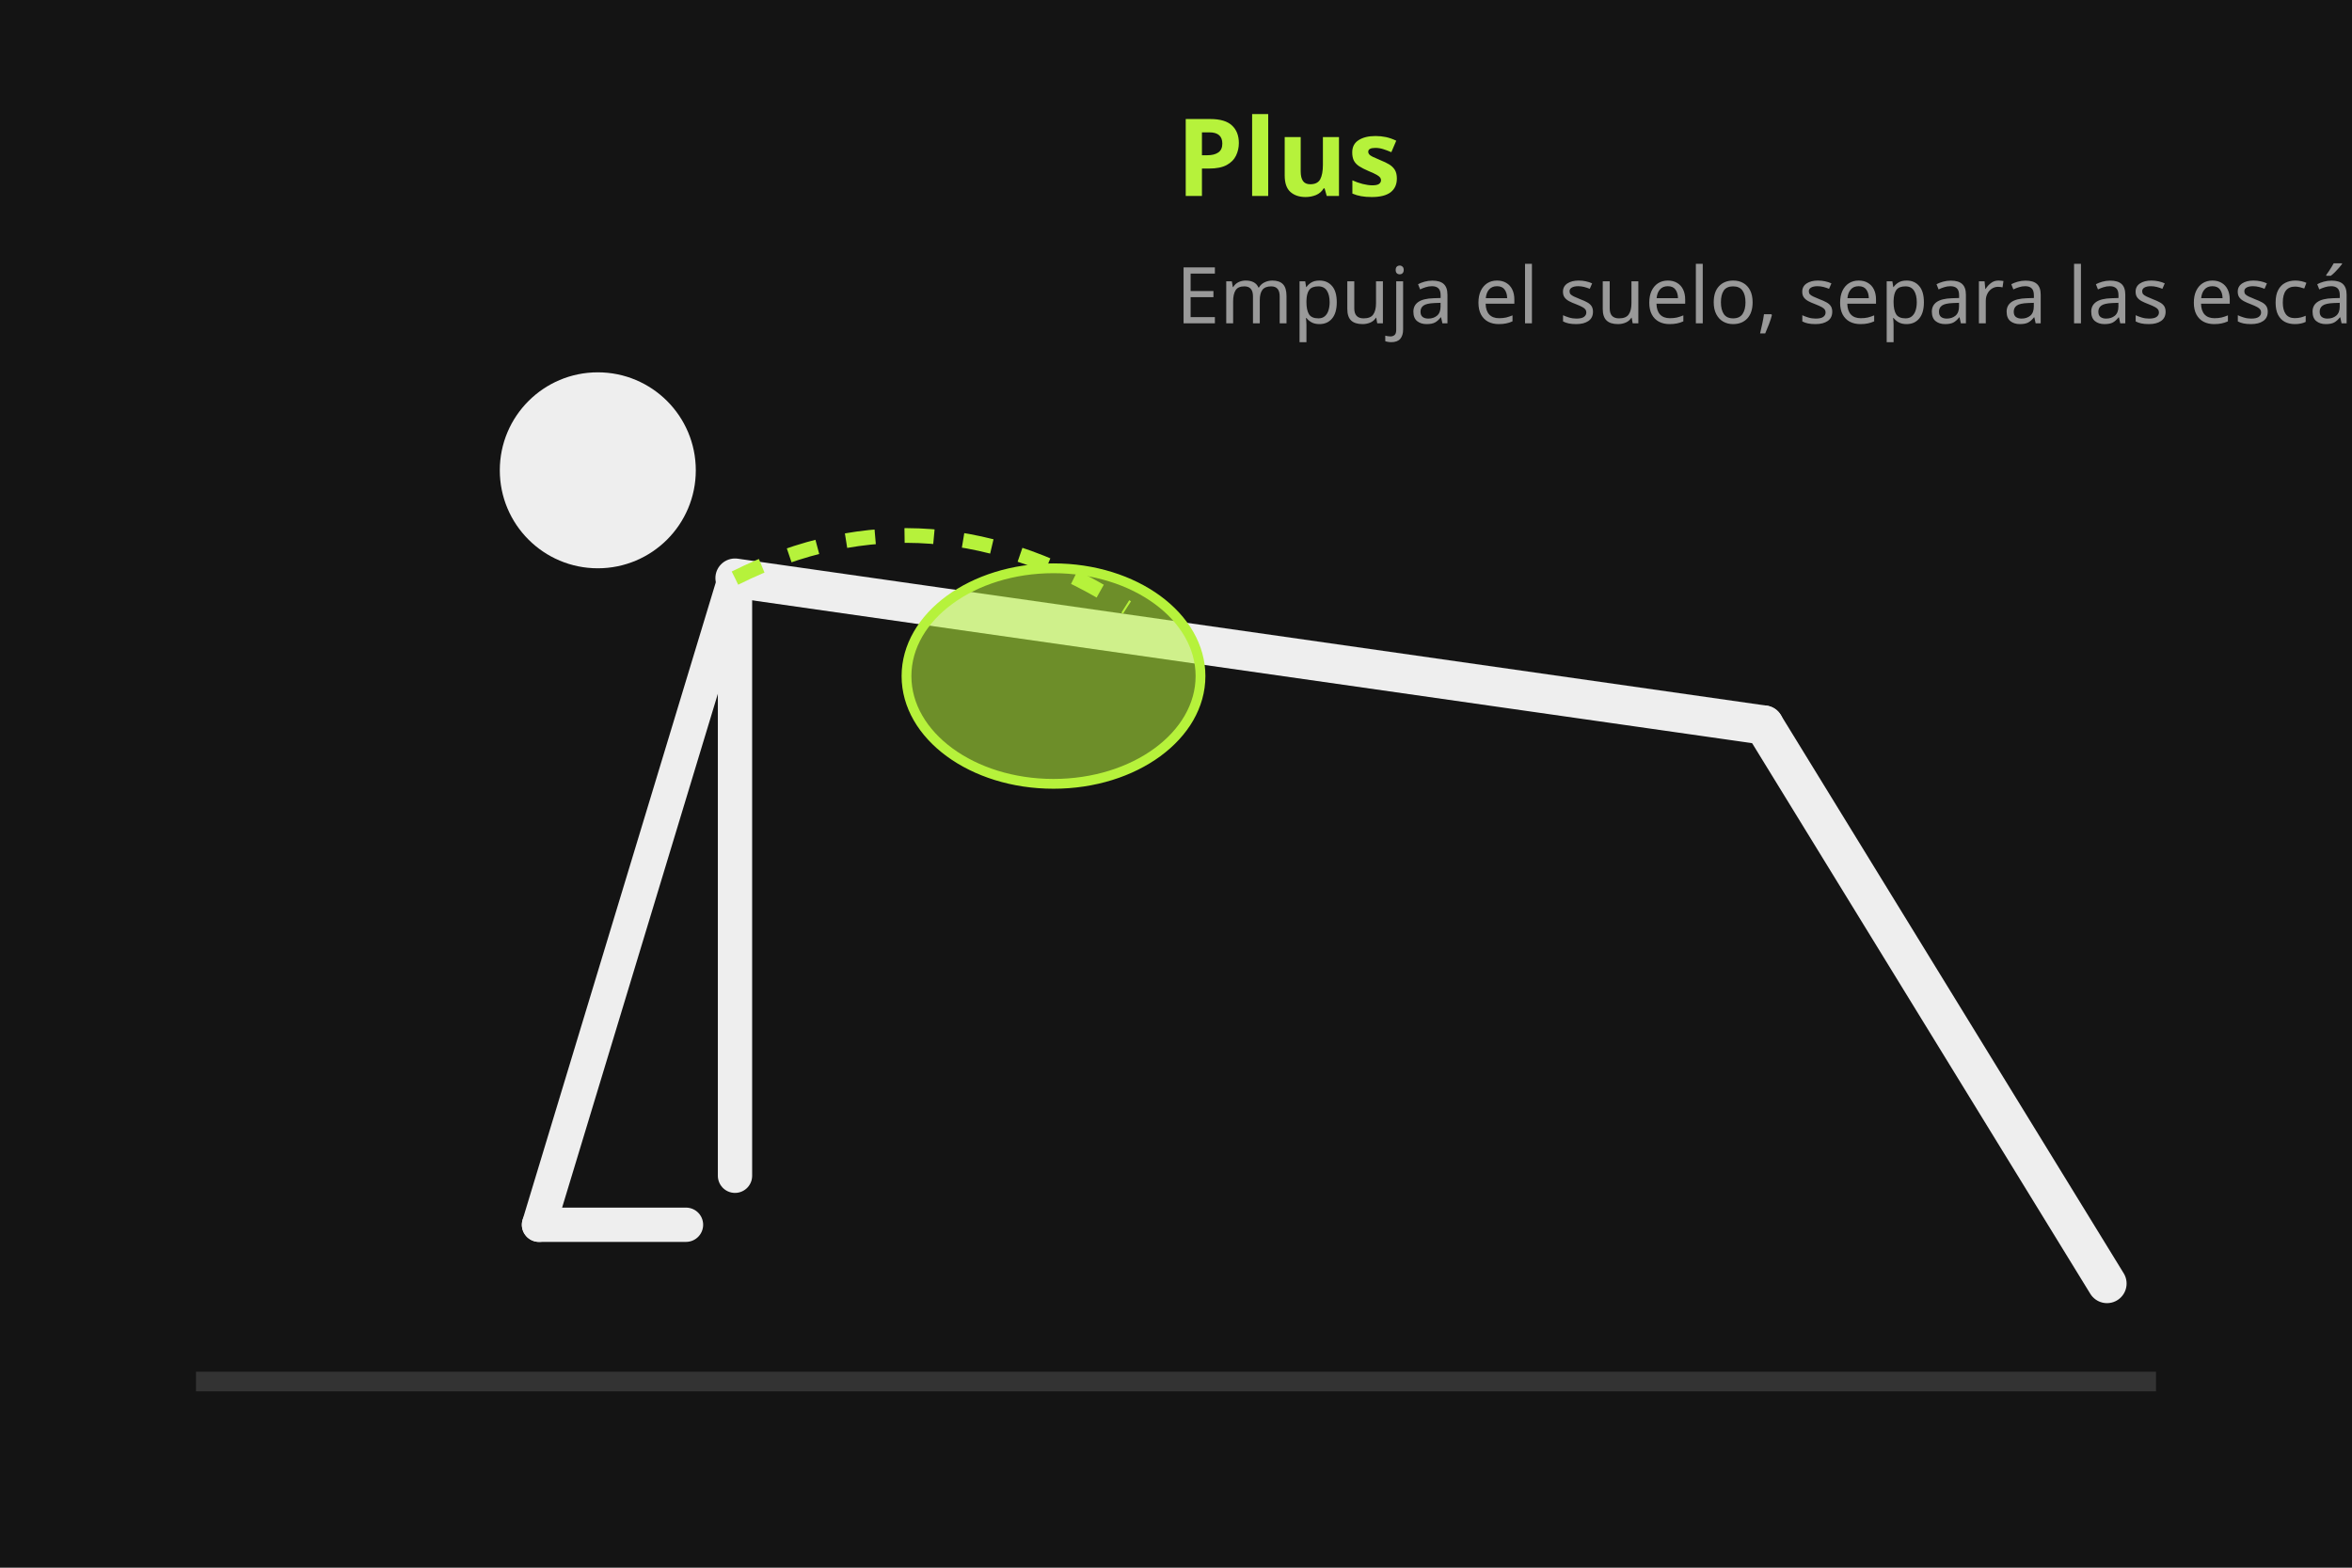
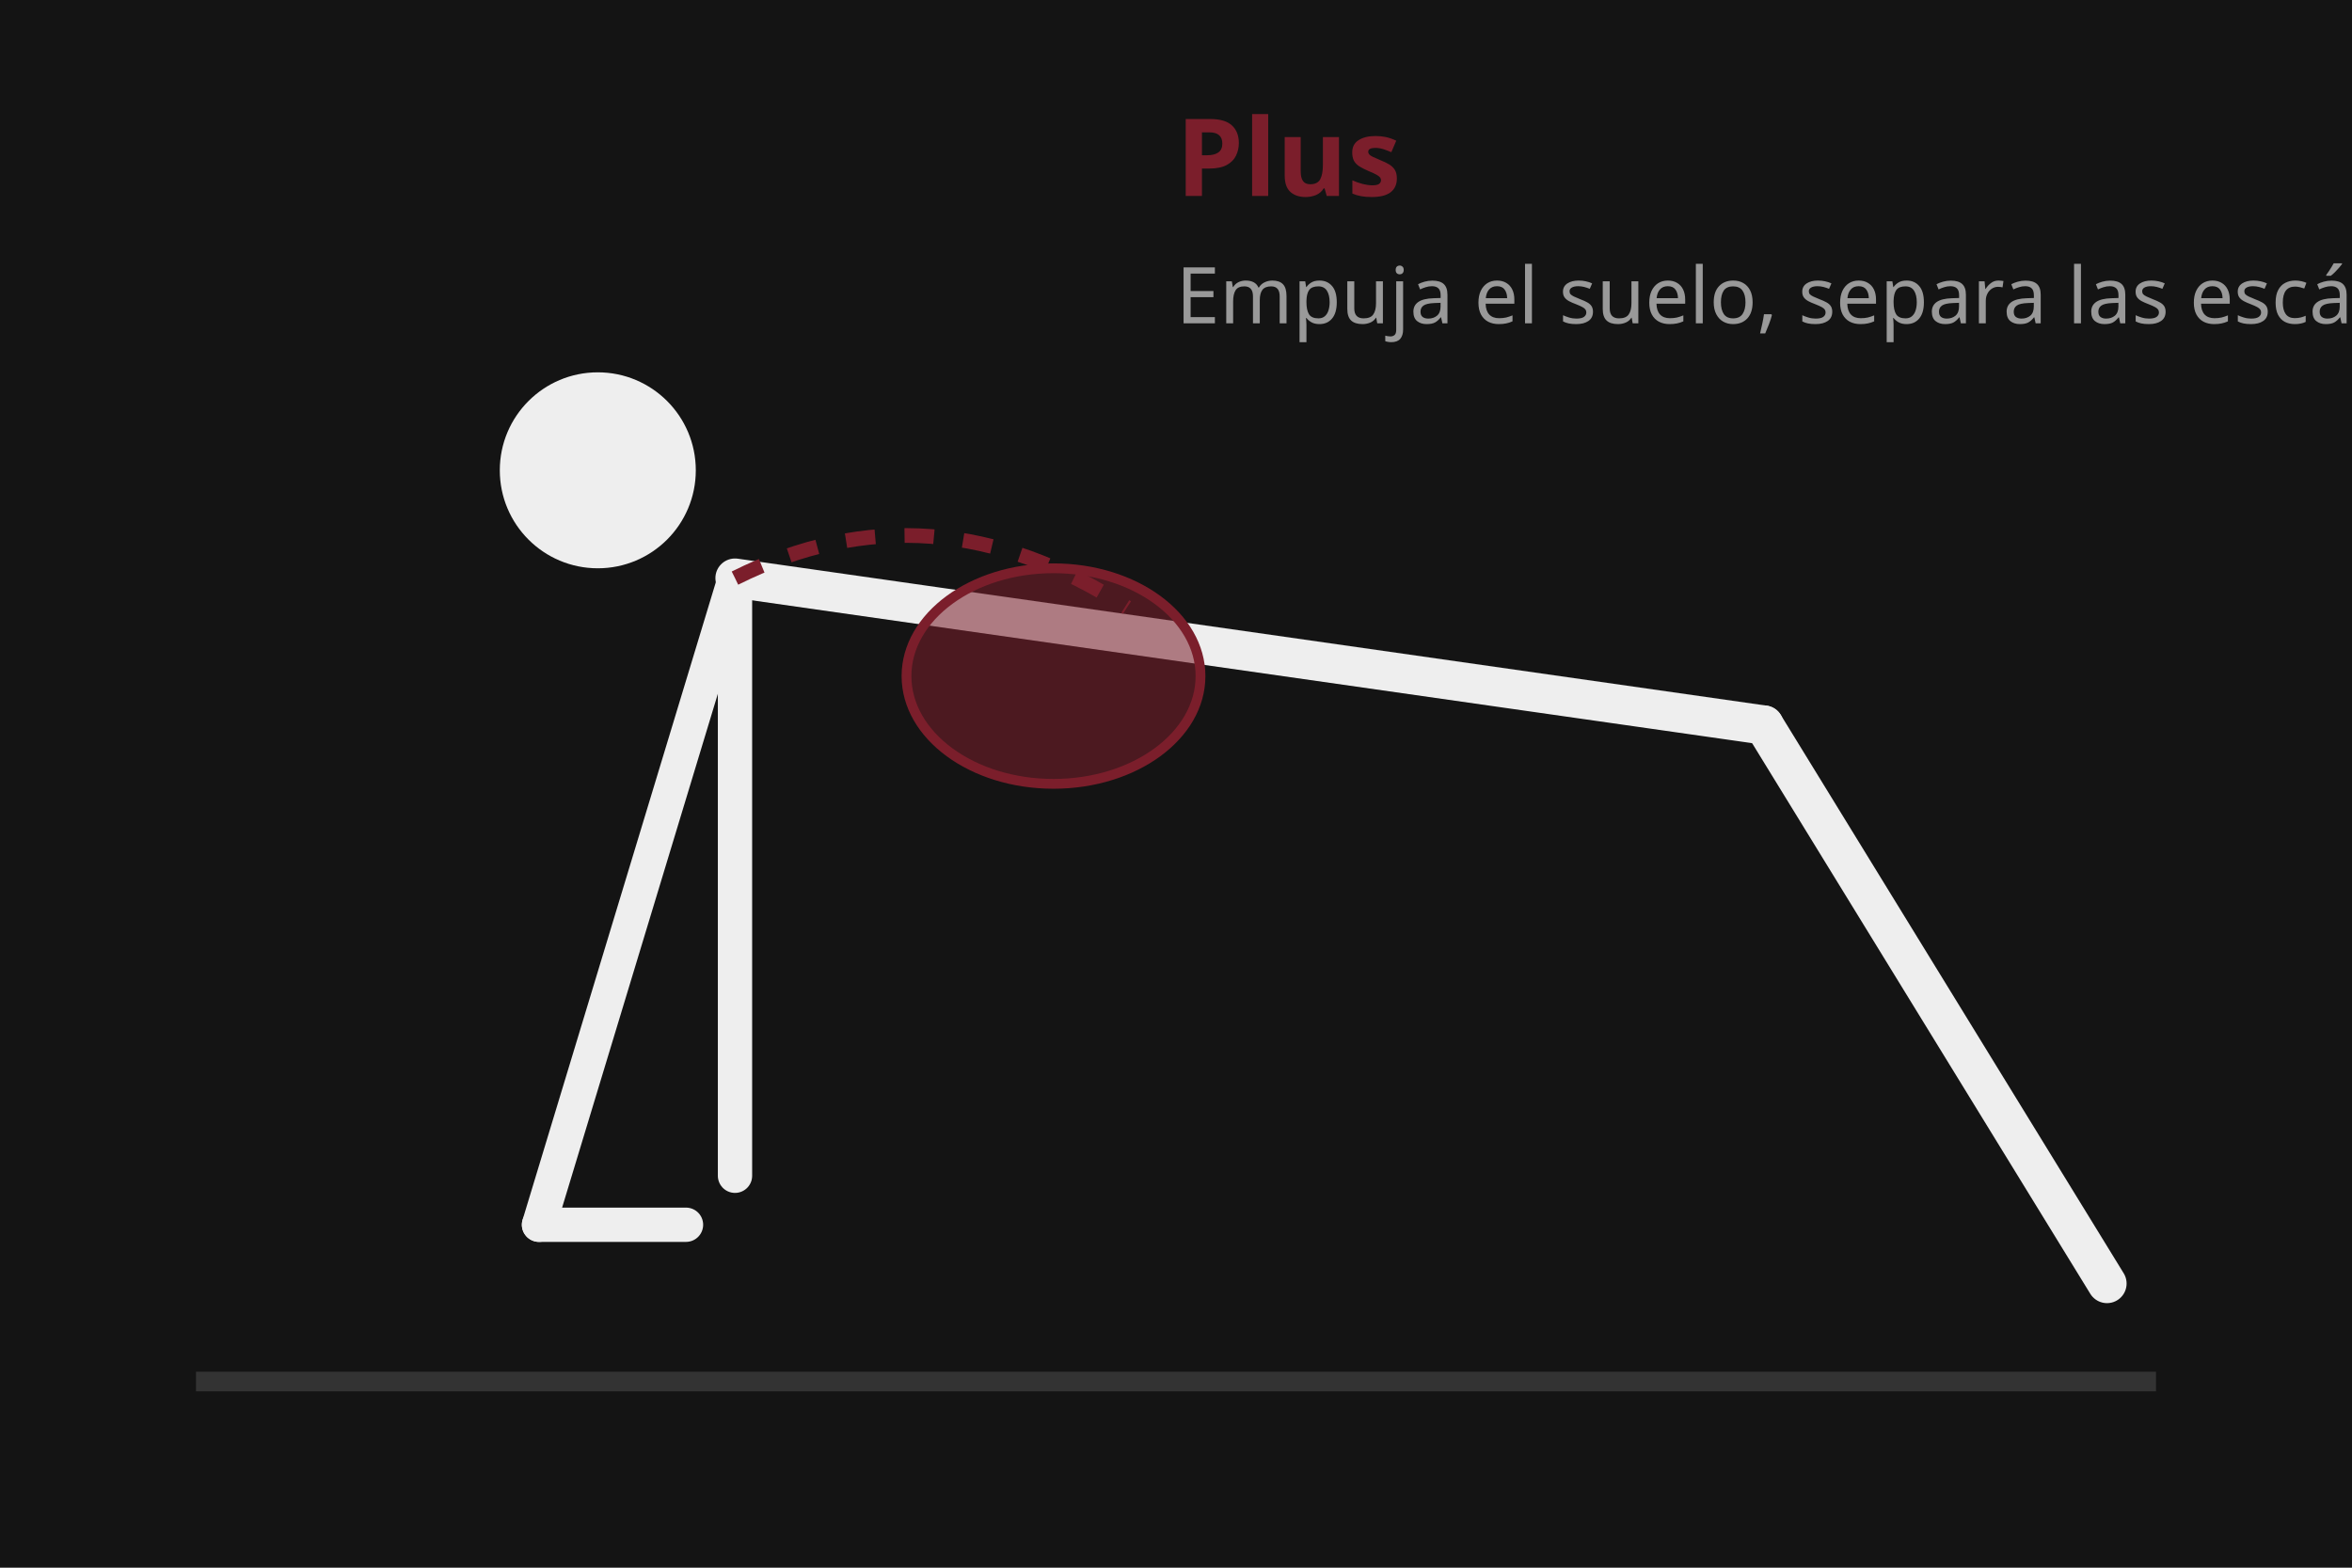
<svg xmlns="http://www.w3.org/2000/svg" viewBox="0 0 480 320" role="img" aria-label="Push-up plus: posición con empuje extra">
  <rect width="480" height="320" fill="#141414" />
  <line x1="40" y1="282" x2="440" y2="282" stroke="#333" stroke-width="4" />
  <line x1="150" y1="118" x2="150" y2="240" stroke="#eee" stroke-width="7" stroke-linecap="round" />
  <line x1="150" y1="118" x2="360" y2="148" stroke="#eee" stroke-width="8" stroke-linecap="round" />
  <line x1="360" y1="148" x2="430" y2="262" stroke="#eee" stroke-width="8" stroke-linecap="round" />
  <circle cx="122" cy="96" r="20" fill="#eee" />
  <line x1="150" y1="118" x2="110" y2="250" stroke="#eee" stroke-width="7" stroke-linecap="round" />
  <line x1="110" y1="250" x2="140" y2="250" stroke="#eee" stroke-width="7" stroke-linecap="round" />
-   <ellipse cx="215" cy="138" rx="30" ry="22" fill="#b6f23b" fill-opacity=".55" stroke="#b6f23b" stroke-width="2" />
-   <path d="M 150 118 Q 190 98 230 124" fill="none" stroke="#b6f23b" stroke-width="3" stroke-dasharray="6 6" />
-   <text x="240" y="40" fill="#b6f23b" font-family="system-ui,sans-serif" font-size="22" font-weight="700">Plus</text>
+   <ellipse cx="215" cy="138" rx="30" ry="22" fill="#7b1e2b" fill-opacity=".55" stroke="#7b1e2b" stroke-width="2" />
+   <path d="M 150 118 Q 190 98 230 124" fill="none" stroke="#7b1e2b" stroke-width="3" stroke-dasharray="6 6" />
+   <text x="240" y="40" fill="#7b1e2b" font-family="system-ui,sans-serif" font-size="22" font-weight="700">Plus</text>
  <text x="240" y="66" fill="#999" font-family="system-ui,sans-serif" font-size="16">Empuja el suelo, separa las escápulas</text>
</svg>
